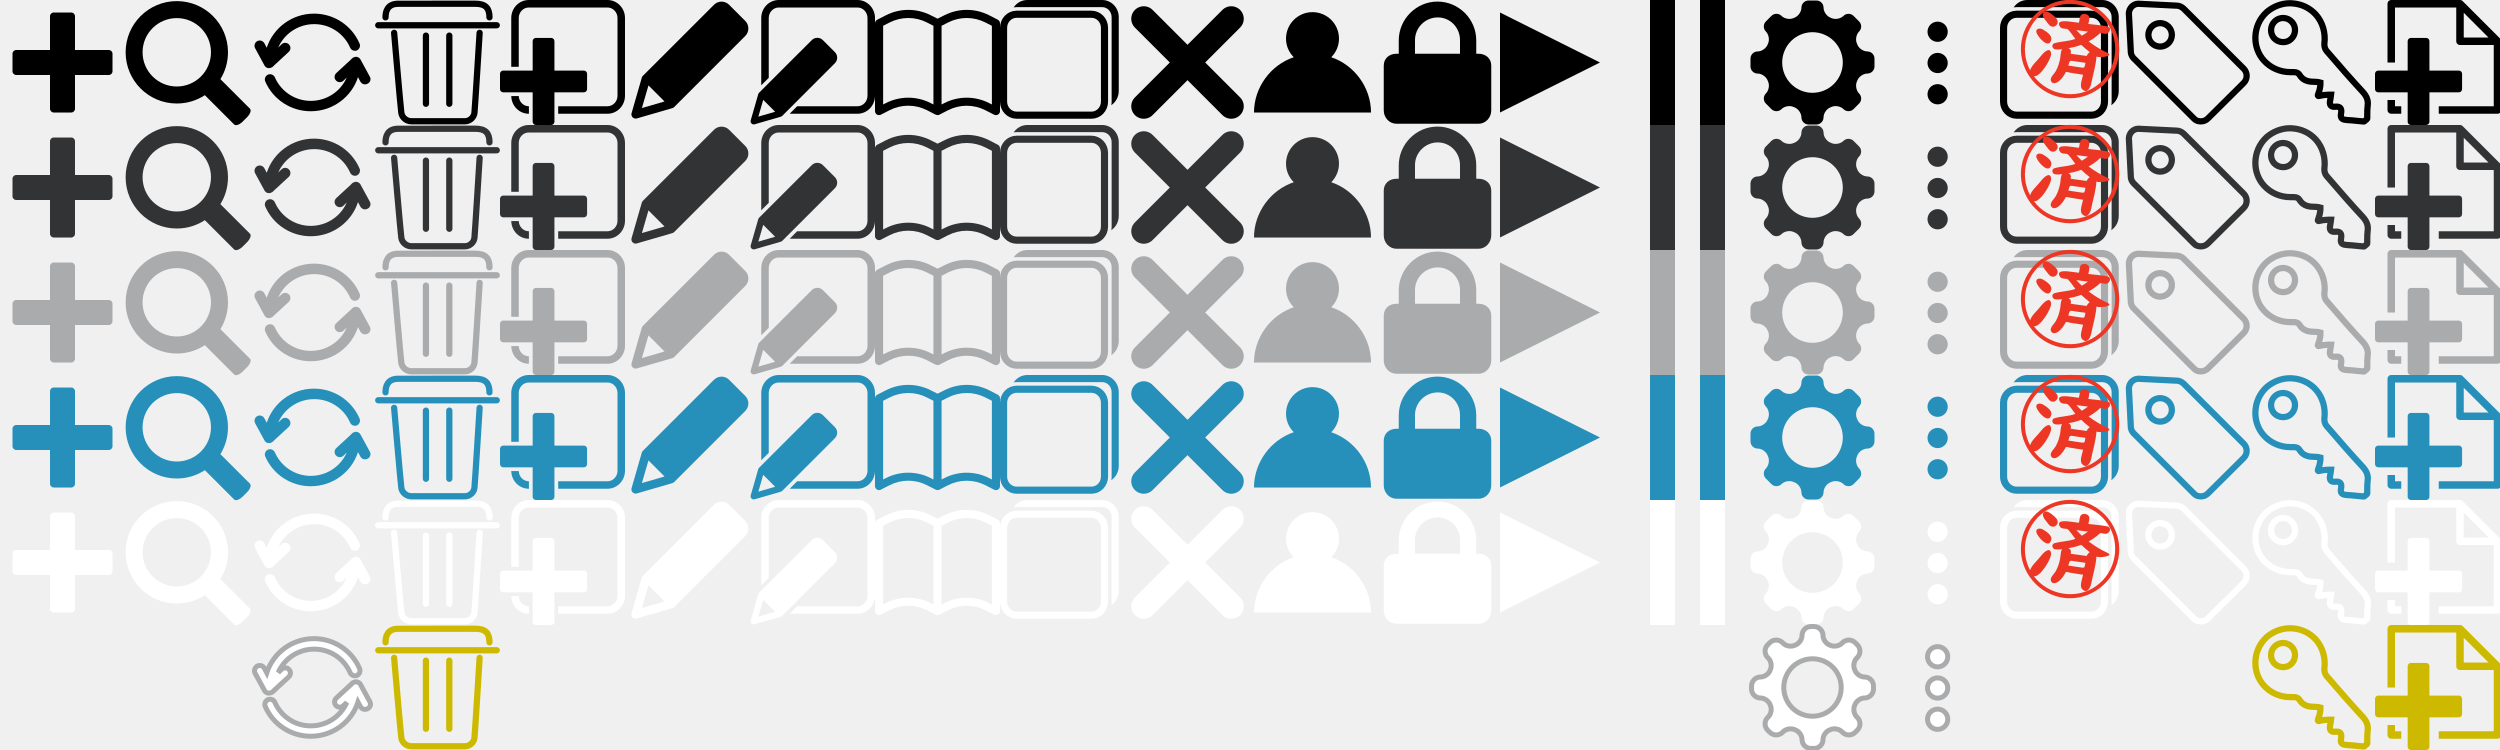
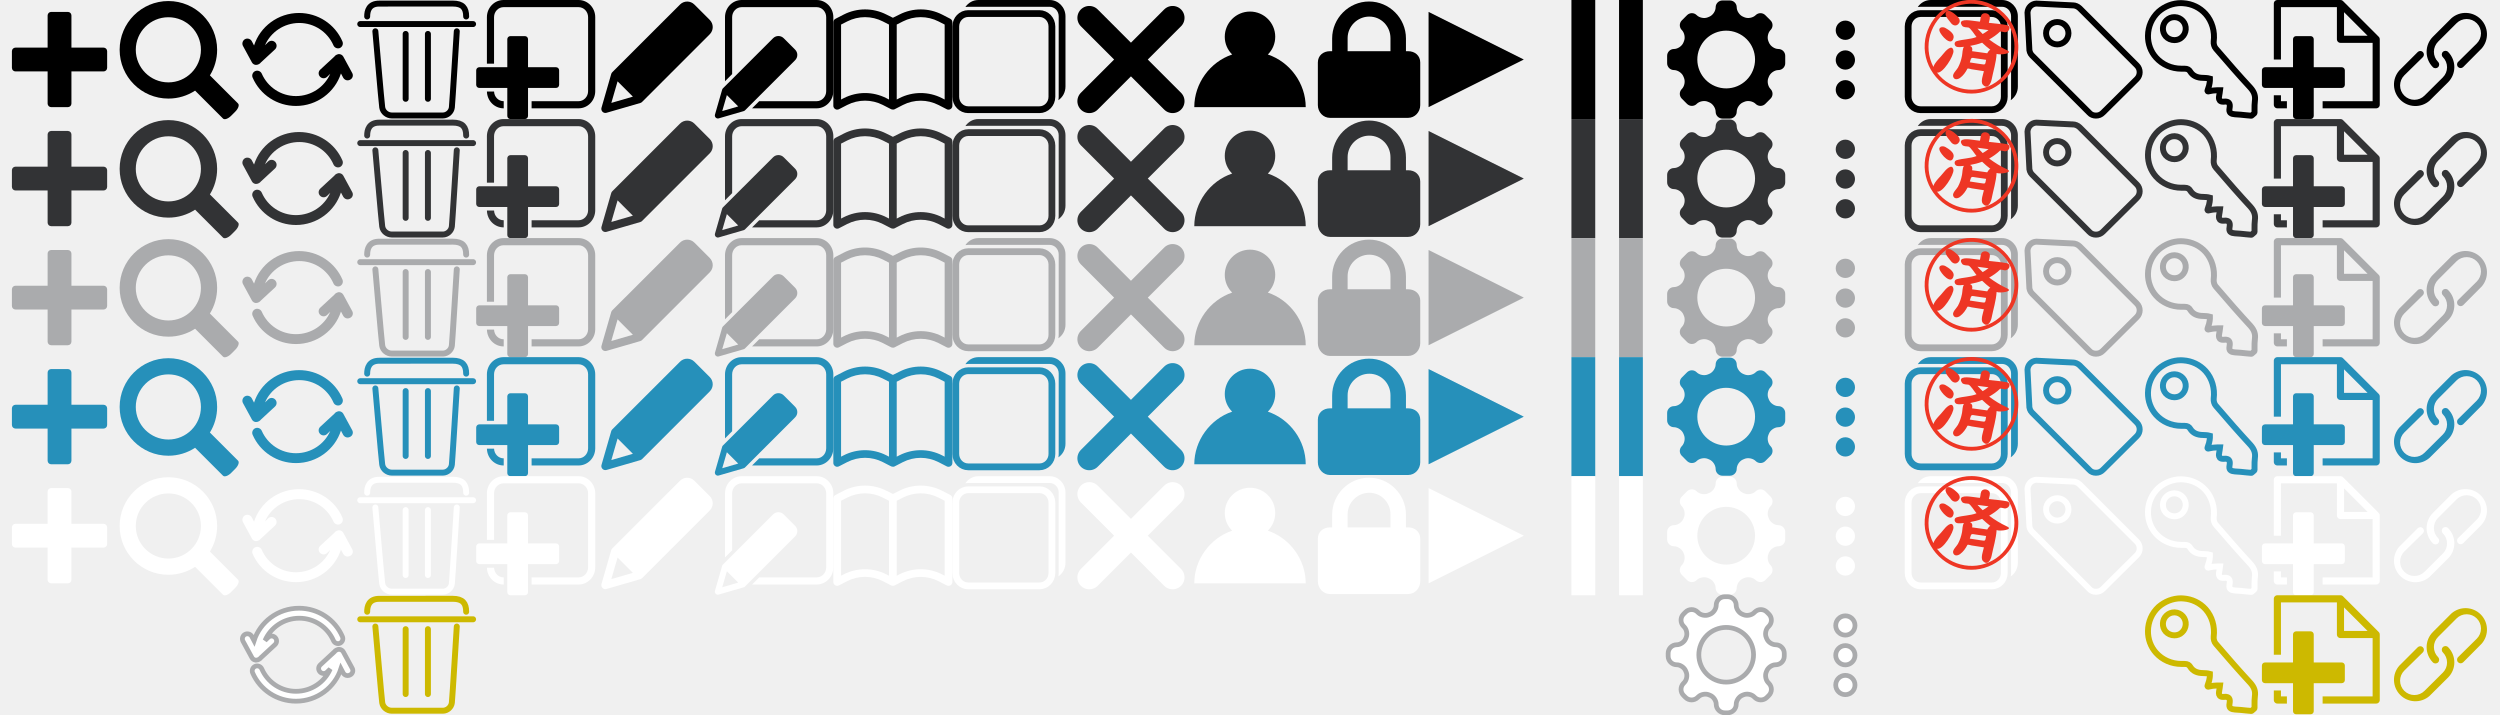
- <svg xmlns="http://www.w3.org/2000/svg" viewBox="0 0 2000 600" width="100%" height="100%">
+ <svg xmlns="http://www.w3.org/2000/svg" viewBox="0 0 2100 600" width="100%" height="100%">
  <g id="icons" fill="currentColor">
    <g>
      <rect x="40" y="10" width="20" height="80" rx="3" ry="3" />
      <rect x="10" y="40" width="80" height="20" rx="3" ry="3" />
    </g>
    <g transform="translate(100 -100)">
      <path d="M87.37,199.62l-23.49-23.49c-6.44,4.21-14.13,6.68-22.43,6.68         c-22.64,0-40.95-18.35-40.95-40.99c0-22.6,18.31-40.94,40.95-40.94         c22.6,0,40.94,18.35,40.94,40.94c0,7.9-2.22,15.27-6.07,21.5l23.66,23.65         c1.25,1.22,0.2,4.25-2.31,6.76l-3.52,3.53         C91.62,199.78,88.59,200.83,87.37,199.62L87.37,199.62z M68.78,141.82         c0-15.11-12.23-27.34-27.34-27.34c-15.11,0-27.38,12.23-27.38,27.34         s12.27,27.38,27.38,27.38C56.55,169.2,68.78,156.93,68.78,141.82z" />
    </g>
    <g transform="translate(200 0)">
      <path d="M87.6 34.7C81.3 20.2 67 10.9 51.2 10.9c-17.7 0-32.7 11.5-37.8 27.3l-1.9-3.6c-1.1-2-3.7-2.8-5.7-1.7S3 36.6 4.1 38.6l7.5 13.8c.6 1.1 1.7 1.9 3 2.1h.7c.8 0 1.6-.3 2.3-.7.6-.3 1.1-.8 1.5-1.3l11.9-11c1.7-1.6 1.8-4.2.2-5.9-1.6-1.7-4.2-1.8-5.9-.2L22.6 38c4.8-11 15.9-18.7 28.8-18.7 12.5 0 23.7 7.4 28.7 18.8.9 2.1 3.4 3.1 5.5 2.2 2-1 3-3.4 2-5.6zm8.3 26.7l-7.5-13.8c-.6-1.1-1.7-1.9-3-2.1-1-.2-2 .1-2.9.6-.6.3-1.2.8-1.6 1.4L69 58.5c-1.7 1.6-1.8 4.2-.2 5.9 1.6 1.7 4.2 1.8 5.9.2l2.7-2.6c-4.8 11-15.9 18.7-28.8 18.7-12.5 0-23.7-7.4-28.7-18.8-.9-2.1-3.4-3.1-5.5-2.2-2.1.9-3.1 3.4-2.2 5.5C18.5 79.7 32.8 89 48.6 89c17.7 0 32.7-11.5 37.8-27.3l1.9 3.6c.8 1.4 2.2 2.2 3.7 2.2.7 0 1.4-.2 2-.5 2.2-1 3-3.6 1.9-5.6z" />
    </g>
    <g transform="translate(300 0)" id="bin" fill="none" stroke="currentColor" stroke-width="5" stroke-linecap="round">
      <line x1="2.601" y1="20.206" x2="97.398" y2="20.206" />
      <path d="M8.421,13.864c0-4.676,1.465-10.873,10.226-10.844               c6.818,0.022,56.71-0.029,61.664-0.029c8.301,0,11.268,               3.684,11.268,10.873" />
      <path d="M15.299,26.281c0,0,5.161,59.847,5.761,63.939S25.486,97,29.008,97               s39.546,0,43.068,0s7.064-2.926,7.494-6.78s4.129-63.939,               4.129-63.939" />
      <line x1="40.75" y1="28.5" x2="40.75" y2="83" />
      <line x1="59.45" y1="28.5" x2="59.45" y2="83" />
    </g>
    <g transform="translate(400 0)">
      <path d="M67.06,56.46H43.54V32.94c0-1.44-1.17-2.61-2.61-2.61         H28.74c-1.44,0-2.61,1.17-2.61,2.61v23.52H2.61         C1.17,56.46,0,57.63,0,59.07v12.19c0,1.45,1.17,2.61,2.61,2.61         h23.52v23.52c0,1.45,1.17,2.61,2.61,2.61h12.19         c1.44,0,2.61-1.16,2.61-2.61V73.87h23.52c1.45,0,2.61-1.16,2.61-2.61         V59.07C69.67,57.63,68.51,56.46,67.06,56.46z" />
      <path d="M23.128,85h-0.121c-4.321,0-7.845-3.622-7.992-8.13h-6         C9.167,84.687,15.379,91,23.007,91h0.121V85z" />
      <path d="M85.992,0H23.007C15.284,0,9,6.469,9,14.42v39.041h6V14.42         C15,9.777,18.592,6,23.007,6h62.985C90.407,6,94,9.777,94,14.42         v62.16c0,4.643-3.593,8.42-8.008,8.42H46.544v6h39.448         C93.716,91,100,84.531,100,76.58V14.42C100,6.469,93.716,0,85.992,0z" />
    </g>
    <g transform="translate(550 50) scale(1.7) translate(-50 -50)">
      <path d="M77.18,30.44l-7.62-7.62a5,5,0,0,0-7.07,0L29,56.28                a2,2,0,0,0-.51.86L23.68,73.84A2,2,0,0,0,25.6,76.4                a2,2,0,0,0,.56-.08l16.71-4.85a2,2,0,0,0,.86-.51L77.18,37.51                a5,5,0,0,0,0-7.07Zm-48.64,41,3.09-10.66,7.56,7.56Z" />
    </g>
    <g transform="translate(600 0)">
      <path d="M85.99,0H23.01C15.28,0,9,6.47,9,14.42v53.81l6-5.99         V14.42C15,9.78,18.59,6,23.01,6h62.99C90.41,6,94,9.78,94,14.42v62.16         c0,4.64-3.59,8.42-8.01,8.42H37.73l-6,6h54.26         C93.72,91,100,84.53,100,76.58V14.42C100,6.47,93.72,0,85.99,0z" />
      <path d="M67.9,41.69l-9.59-9.59c-2.46-2.46-6.44-2.46-8.9,0L7.25,74.21         c-0.3,0.3-0.52,0.67-0.64,1.08L0.56,96.32         c-0.39,1.33,0.38,2.73,1.71,3.12c0.23,0.07,0.47,0.1,0.7,0.1         c0.24,0,0.48-0.03,0.71-0.1l21.03-6.1c0.41-0.12,0.78-0.34,1.08-0.64         L67.9,50.59C70.36,48.13,70.36,44.15,67.9,41.69z         M6.68,93.3l3.89-13.42l9.52,9.52L6.68,93.3z" />
    </g>
    <g transform="translate(700 0)">
      <path d="M96.75,92.12c-0.52,0-1.01-0.12-1.47-0.36l-6.96-3.58         c-4.61-2.35-9.77-3.59-14.93-3.59s-10.33,1.24-14.93,3.58l-6.97,3.59         l-0.1,0.05l-0.2,0.08l-0.21,0.07l-0.16,0.04l-0.16,0.03h-0.71         c-0.19,0-0.42-0.03-0.64-0.08l-0.17-0.04h-0.11         c-0.16-0.05-0.31-0.11-0.45-0.18l-0.33-0.17h-0.06l-6.63-3.41         c-4.61-2.35-9.77-3.59-14.93-3.59c-5.17,0-10.33,1.24-14.93,3.58         l-6.97,3.59c-0.46,0.23-0.97,0.36-1.49,0.36C1.45,92.1,0,90.65,0,88.86         v-70.2c0-1.22,0.69-2.33,1.8-2.88l6.98-3.59         c5.5-2.8,11.69-4.29,17.87-4.29c6.19,0,12.37,1.48,17.88,4.29l5.5,2.74         l5.49-2.73C61.03,9.38,67.21,7.9,73.4,7.9         c6.19,0,12.37,1.48,17.88,4.29l6.96,3.58c1.09,0.56,1.77,1.66,1.76,2.89         v70.2c0,0.52-0.12,1.04-0.36,1.5         C99.09,91.44,97.98,92.12,96.75,92.12L96.75,92.12z M73.38,78.15         c6.19,0,12.37,1.48,17.88,4.29l2.25,1.15V20.63l-5.19-2.65         c-4.6-2.35-9.76-3.58-14.93-3.58s-10.33,1.24-14.93,3.58l-5.21,2.65         v62.96l2.25-1.15C61.01,79.63,67.19,78.15,73.38,78.15z         M26.62,78.15c6.19,0,12.37,1.48,17.88,4.29l2.25,1.15V20.63l-5.19-2.65         c-4.6-2.35-9.76-3.58-14.93-3.58         c-5.17,0-10.33,1.24-14.93,3.58L6.5,20.63v62.96l2.25-1.15         C14.26,79.63,20.44,78.15,26.62,78.15z" />
    </g>
    <g transform="translate(800 0) scale(0.95)">
      <path fill="none" stroke="currentColor" stroke-width="6" d="M88,85.58C88,91.89,83.07,97,76.99,97H14.01         C7.93,97,3,91.89,3,85.58V23.42C3,17.11,7.93,12,14.01,12         h62.99C83.07,12,88,17.11,88,23.42V85.58z" />
      <path d="M85.99,0H23.01c-4.76,0-8.97,2.46-11.5,6.21         C12.33,6.09,13.16,6,14.01,6h9h53.99h9C90.41,6,94,9.78,94,14.42v9         v53.16v9c0,1.03-0.1,2.03-0.27,3.01c3.78-2.59,6.27-7,6.27-12.01         V14.42C100,6.47,93.72,0,85.99,0z" />
    </g>
    <g transform="translate(900 0)">
      <path fill="none" stroke="currentColor" stroke-width="20" stroke-linecap="round" d="M85 15L15 85M15 15l70 70" />
    </g>
    <g transform="translate(1000 0)">
      <path d="M64.992 45.781c3.831-3.834 6.2-9.064 6.2-14.912         0-11.704-9.487-21.16-21.192-21.16-11.704 0-21.192 9.504-21.192 21.208         0 5.848 2.369 11.021 6.2 14.855C16.515 51.99 3.198 70 3.198         90h93.605c0-20-13.32-38.002-31.811-44.219z" />
    </g>
    <g transform="translate(1100 0)">
      <path d="M82.81 43H81V32.256C81 15.237 67.02 1.264 50         1.264c-17.019 0-31 14.063-31 31.08V43h-1.809C11.469 43 7 46.704         7 52.493v35.814C7 94.096 11.469 99 17.191 99H82.81C88.531 99 93 94.096 93         88.308V52.493C93 46.704 88.531 43 82.81 43zM32 33v-.976c0-9.958         8.273-18.094 18.232-18.094C60.19 13.931 68 22.097 68         32.056V43H32V33z" />
    </g>
    <g transform="translate(1200 0)">
      <path d="M0 10l80 40l-80 40v-60" />
    </g>
    <g transform="translate(1300 0)">
      <path d="M20 0h20v100h-20v-100M60 0h20v100h-20v-100" />
    </g>
    <g transform="translate(1400 0)">
      <path d="M25.14,87.37c-2.23,2.14-5.81,2.11-8-0.08l-4.43-4.43         c-2.19-2.19-2.23-5.75-0.08-8l0.19-0.19c2.14-2.23,2.93-6.34,1.73-9.22         l-0.54-1.3c-1.19-2.86-4.63-5.23-7.75-5.29l-0.27-0.01         c-3.09-0.06-5.6-2.61-5.6-5.71l0-6.27c0-3.09,2.49-5.65,5.6-5.71         l0.27-0.01c3.09-0.06,6.55-2.42,7.75-5.29l0.54-1.3         c1.19-2.86,0.42-6.98-1.73-9.22l-0.19-0.19         c-2.14-2.23-2.11-5.81,0.08-8l4.43-4.43c2.19-2.19,5.75-2.23,8-0.08         l0.19,0.19c2.23,2.14,6.34,2.93,9.22,1.73l1.3-0.54         c2.86-1.19,5.23-4.63,5.29-7.75l0.01-0.27c0.06-3.09,2.61-5.6,5.71-5.6         l6.27,0c3.09,0,5.65,2.49,5.71,5.6l0.01,0.27         c0.06,3.09,2.42,6.55,5.29,7.75l1.29,0.54c2.86,1.19,6.98,0.42,9.22-1.73         l0.2-0.19c2.23-2.14,5.81-2.11,7.99,0.08l4.43,4.43         c2.19,2.19,2.23,5.75,0.08,8l-0.19,0.19c-2.14,2.23-2.93,6.34-1.73,9.22         l0.54,1.3c1.19,2.86,4.64,5.23,7.75,5.29l0.27,0.01         c3.09,0.06,5.6,2.61,5.6,5.71v6.27c0,3.09-2.49,5.65-5.6,5.71l-0.27,0.01         c-3.09,0.06-6.56,2.42-7.75,5.29l-0.54,1.29         c-1.19,2.86-0.42,6.98,1.73,9.22l0.19,0.2c2.14,2.23,2.11,5.81-0.08,7.99         l-4.43,4.43c-2.19,2.19-5.75,2.23-8,0.08l-0.19-0.19         c-2.23-2.14-6.34-2.93-9.22-1.73l-1.3,0.54         c-2.86,1.19-5.23,4.64-5.29,7.75l-0.01,0.27c-0.06,3.09-2.61,5.6-5.71,5.6         h-6.27         c-3.09,0-5.65-2.49-5.71-5.6l-0.01-0.27c-0.06-3.09-2.42-6.56-5.29-7.75         l-1.3-0.54c-2.86-1.19-6.98-0.42-9.22,1.73L25.14,87.37z         M40.72,72.4c12.37,5.13,26.55-0.75,31.67-13.12         c5.13-12.37-0.75-26.55-13.12-31.67c-12.37-5.12-26.55,0.75-31.67,13.12         C22.48,53.09,28.35,67.27,40.72,72.4z" />
    </g>
    <g transform="translate(1500 0)">
      <circle cx="50.1" cy="50.4" r="8.1" />
      <circle cx="50.1" cy="25.4" r="8.1" />
      <circle cx="50.1" cy="75.4" r="8.1" />
    </g>
    <g transform="translate(1600 0) scale(0.95)">
      <path fill="none" stroke="currentColor" stroke-width="6" d="M88,85.58C88,91.89,83.07,97,76.99,97H14.01         C7.93,97,3,91.89,3,85.58V23.42C3,17.11,7.93,12,14.01,12         h62.99C83.07,12,88,17.11,88,23.42V85.58z" />
      <path d="M85.99,0H23.01c-4.76,0-8.97,2.46-11.5,6.21         C12.33,6.09,13.16,6,14.01,6h9h53.99h9C90.41,6,94,9.78,94,14.42v9         v53.16v9c0,1.03-0.1,2.03-0.27,3.01c3.78-2.59,6.27-7,6.27-12.01         V14.42C100,6.47,93.72,0,85.99,0z" />
      <path fill="#EE3624" transform="scale(1.1) translate(0 -10)" d="M39.27,40.21c-1.6,8.2-10.46-1.98-11.37-5.31         c-0.89-3.27,2.83-3.5,4.76-2.42         C35.12,33.87,39.92,36.85,39.27,40.21         C39.11,41,39.53,38.87,39.27,40.21z         M81.94,30.16c4.2,0.82,2.01,6.22-1.8,5.72         c-0.94-0.12-2.65-0.72-3.57-0.47c-2.59,2.51-5.6,4.57-8.73,6.34         c4.44,3.31,9.33,6.37,14.38,8.67c5.61,2.58-5.83,4.03-8.4,2.9         c-0.38,6.83-2.7,13.99-4.01,20.7c-0.62,3.18-3.29,8.31-7.07,4.02         c-2.02-2.3,0.37-8.22,0.87-10.83c-3.26-0.51-6.52-1.01-9.78-1.52         c-0.65-0.1-2.8-0.83-3.42-0.53c-1.45,2.86-3.36,5.58-5.99,7.47         c-1.8,1.31-4.66,1.81-5.51-0.94c-0.74-2.4,2.76-5.33,3.82-7.27         c1.62-2.95,2.65-6.19,3.29-9.49c0.43-2.2,0.27-5.38,1.52-7.29         c-1.74,0.15-3.7,0.42-5.44,0.08c-2.26-0.44-2.88-3.81-0.52-4.6         c5.25-1.6,10.81-1.34,16.11-3.36c-1.16-1.28-4.94-7.42-6.53-7.64         c-1.43-0.19-4.1-0.06-5.05-1.42c-4.21-6.05,6.37-4.29,8.5-4.02         c1.89,0.24,3.77,0.49,5.66,0.73c0.42,0.05,0.72-3.82,0.98-4.35         c0.61-3.13,5.17-3.13,6.72-0.75c1.04,1.61-0.04,4.33-0.38,6.03         C72.34,28.92,77.23,29.24,81.94,30.16         C83.74,30.51,81.88,30.15,81.94,30.16z         M58.46,33.04c1.34,1.49,2.74,2.92,4.19,4.3         c1.62-0.95,3.19-1.98,4.68-3.13C64.37,33.83,61.42,33.43,58.46,33.04z         M65.38,58.08c-2.56-0.36-5.13-0.73-7.69-1.09         c-4.48-0.64-4.12-1.24-5.4,3.19c2.93,0.45,5.86,0.89,8.79,1.34         C65.11,62.14,64.59,62.13,65.38,58.08z         M62.18,44.31         c-3.16,1.22-6.47,2.02-9.79,2.62c2.03,0.81,2.11,2.37,1.74,4.22         c2.92,0.4,5.85,0.8,8.77,1.21c1.13,0.16,2.26,0.31,3.39,0.47         c-0.1-0.01,1.51-2.63,2.5-2.85C66.5,48.2,64.26,46.34,62.18,44.31         C59.38,45.39,63.02,41.05,62.18,44.31z         M37.02,28.33         c1.35,2,3.97,3.03,5.92,1.12c3.16-3.07-0.33-6.21-2.77-8.13         c-1.49-1.18-4.56-3.68-6.52-1.95C30.84,21.99,35.57,26.17,37.02,28.33         C37.82,29.52,36.32,27.29,37.02,28.33z         M90.6,54.78C86.93,73.54,69.07,86.9,50.04,85.05         C30.05,83.12,14.7,65.09,16.06,45.04         C17.39,25.57,34.06,9.9,53.6,9.9C76.95,9.9,95.08,31.82,90.6,54.78         C87.15,72.43,92.52,44.91,90.6,54.78z         M82.38,28.21         C72.37,13.35,51.97,8.56,36.42,17.49c-15.99,9.18-22.08,29.96-13.39,46.3         c1.15-3.85,5.83-7.61,8.22-10.84         c1.26-1.71,7.01-8.07,7.88-2.13c0.56,3.82-8.59,18.75-13.23,17.51         c11.01,14.71,32.31,18.2,47.41,7.74         C88.71,65.43,92.86,43.78,82.38,28.21         C77.21,20.53,87.55,35.89,82.38,28.21z" />
    </g>
    <g transform="translate(1700 0)">
      <path fill="none" stroke="currentColor" stroke-width="5" d="M60.6,97.1c-2.2,0-4.2-0.8-5.5-2.3L6.9,46.6c-1.6-1.6-2.4-3.8-2.3-6.2         l0-0.1L3.1,10.5c0.3-4.1,3.4-7.3,7.4-7.5l30.3,1.5c0,0,0.3,0,0.4,0         c2,0,4.1,0.9,5.7,2.4l48.1,48.1c3.1,3.1,3.1,8.2,0,11.3L66.4,94.7         C64.8,96.3,62.9,97.1,60.6,97.1z" />
      <circle fill="none" stroke="currentColor" stroke-width="5" cx="28.1" cy="27.9" r="9.4" />
    </g>
    <g transform="translate(1800 0)" id="key">
      <path fill="none" stroke="currentColor" stroke-width="5" d="M86.7,96.8c-3.1-0.3-6.2-0.7-9.4-0.8c-1.2-0.1-2.9-0.3-3.9-1.3         c-0.7-0.8-0.9-2-0.6-3.6c0.4-2.2,0.3-3.8-0.5-4.7         c-0.6-0.7-1.7-1.1-3.2-1.1c-0.3,0-0.7,0-1.1,0.1c-0.2,0-0.5,0-0.7,0         c-1.2,0-2.1-0.3-2.7-1c-1-1.2-0.7-3.1-0.5-3.8l0-0.2         c0.1-0.7,0.3-1.6,0.4-2.3l0.3-2.3l-2.3,0c-0.8,0-1.9,0.1-2.9,0.2         c-0.7,0-1.3,0.2-2.1,0.3l-2.6,0.5c0,0,0,0-0.1,0c-0.2,0-0.3-0.1-0.4-0.2         c-0.1-0.1-0.2-0.3-0.1-0.5l0.8-2.5c0.3-0.8,0.5-1.3,0.6-2         c0.3-1.4,0.6-2.9,0.6-3.8l0-1.7l-1.6-0.4c-0.5-0.1-1.4-0.2-4-0.3         c-5.3,0-8.8-1.8-11-5.4c-0.9-1.4-2-2.3-4.7-2.3c-0.3,0-0.6,0-1,0         c-0.6,0-1.1,0-1.7,0c-8.2,0-15.9-3.4-21.2-9.3c-4.5-5-6.9-11.6-6.8-18.4         c0.1-7.7,3.2-14.9,8.9-20.2C18.4,5.3,25.1,2.6,32,2.6c0.7,0,1.3,0,2,0.1         c7.3,0.5,13.9,3.7,18.7,9c5.4,6.1,7.9,14.6,6.8,23.2         c-0.2,1.9,0.5,4.5,1.8,5.9C71.9,53.2,81.4,64,90.3,73.6l0,0         c3.3,3.7,4.4,7,3.8,11.2c-0.3,2.3-0.3,4.6-0.3,6.9c0,1.1,0,2.1,0,3.1         c0,0.1-0.1,0.3-0.2,0.4l-2.2,1.9c-0.1,0.1-0.2,0.1-0.3,0.1L86.7,96.8z" />
      <path fill="none" stroke="currentColor" stroke-width="5" d="M26.5,33.7c-2.8,0-5.5-1.2-7.3-3.2c-3.4-3.9-3.1-10,0.7-13.5         c1.8-1.7,4.1-2.6,6.5-2.6c0.2,0,0.3,0,0.5,0c2.6,0.1,5,1.3,6.7,3.2         l0.1,0.1l-0.1-0.1c1.7,1.9,2.6,4.5,2.4,7.1c-0.2,2.6-1.3,4.9-3.2,6.6         C31.2,32.9,28.9,33.7,26.5,33.7z" />
    </g>
    <g transform="translate(1900 0)" id="add-note" fill="currentColor">
      <path d="M67.06,56.46H43.54V32.94c0-1.44-1.17-2.61-2.61-2.61         H28.74c-1.44,0-2.61,1.17-2.61,2.61v23.52H2.61         C1.17,56.46,0,57.63,0,59.07v12.19c0,1.45,1.17,2.61,2.61,2.61         h23.52v23.52c0,1.45,1.17,2.61,2.61,2.61h12.19         c1.44,0,2.61-1.16,2.61-2.61V73.87h23.52c1.45,0,2.61-1.16,2.61-2.61         V59.07C69.67,57.63,68.51,56.46,67.06,56.46z" />
-       <path d="M13 50v-47h55v30h30v55h-47m-30 0h-8v-8M68 3l30 30" stroke="currentColor" stroke-width="6" fill="none" stroke-linecap="butt" stroke-linejoin="round" />
+       <path d="M13 50v-47h53v30h30v55h-45m-30 0h-8v-8M66 3l30 30" stroke="currentColor" stroke-width="6" fill="none" stroke-linecap="butt" stroke-linejoin="round" />
+     </g>
+     <g transform="translate(2000 0)" id="link" fill="currentColor">
+       <path d="M15.4 59.2a18 18 0 0 0 25.4 25.4l15.6-15.5c7-7 7-18.4 0-25.5A3 3 45 1 0 52 48a12 12 0 0 1 0 17L36.6 80.3a12 12 0 0 1-17 0 12 12 0 0 1 0-17L35.2 48a3 3 45 1 0-4.3-4.3L15.4 59.2zm28.2-28.3c-7 7-7 18.4 0 25.5A3 3 45 1 0 48 52a12 12 0 0 1 0-17l15.5-15.5a12 12 0 0 1 17 0 12 12 0 0 1 0 17L64.8 52a3 3 45 1 0 4.3 4.3l15.5-15.6a18 18 0 0 0-25.4-25.4L43.6 30.9z" />
    </g>
  </g>
  <use y="100" href="#icons" color="#323335" />
  <use y="200" href="#icons" color="#AAABAD" />
  <use y="300" href="#icons" color="#2690BA" />
  <use y="400" href="#icons" color="white" />
  <g transform="translate(200 500)">
    <path fill="white" stroke="#AAABAD" stroke-width="4" d="M87.6 34.7C81.3 20.2 67 10.9 51.2 10.9c-17.7 0-32.7 11.5-37.8       27.3l-1.9-3.6c-1.1-2-3.7-2.8-5.7-1.7S3 36.6 4.1 38.6l7.5 13.8c.6 1.1 1.7       1.9 3 2.1h.7c.8 0 1.6-.3 2.3-.7.6-.3 1.1-.8 1.5-1.3l11.9-11c1.7-1.6       1.8-4.2.2-5.9-1.6-1.7-4.2-1.8-5.9-.2L22.6 38c4.8-11 15.9-18.7 28.8-18.7       12.5 0 23.7 7.4 28.7 18.8.9 2.1 3.4 3.1 5.5 2.2 2-1 3-3.4 2-5.6zm8.3       26.7l-7.5-13.8c-.6-1.1-1.7-1.9-3-2.1-1-.2-2 .1-2.9.6-.6.3-1.2.8-1.6 1.4L69       58.5c-1.7 1.6-1.8 4.2-.2 5.9 1.6 1.7 4.2 1.8 5.9.2l2.7-2.6c-4.8 11-15.9       18.7-28.8 18.7-12.5 0-23.7-7.4-28.7-18.8-.9-2.1-3.4-3.1-5.5-2.2-2.1.9-3.1       3.4-2.2 5.5C18.5 79.7 32.8 89 48.6 89c17.7 0 32.7-11.5 37.8-27.3l1.9       3.6c.8 1.4 2.2 2.2 3.7 2.2.7 0 1.4-.2 2-.5 2.2-1 3-3.6 1.9-5.6z" />
  </g>
  <g transform="translate(1400 500)">
    <path fill="white" stroke="#AAABAD" stroke-width="4" d="M25.94,85.93c-2.81,2.72-7.31,2.69-10.08-0.08l-1.71-1.71          c-2.76-2.76-2.79-7.27-0.07-10.08l0.69-0.71          c2.04-2.1,2.78-5.99,1.65-8.72l-0.51-1.23c-1.12-2.71-4.41-4.95-7.32-5          l-0.29,0c-3.9-0.07-7.06-3.27-7.06-7.19l0-2.42          c0-3.9,3.15-7.12,7.06-7.19l0.29-0.01c2.92-0.05,6.19-2.27,7.32-5          l0.51-1.23c1.12-2.71,0.37-6.63-1.64-8.71l-0.7-0.73          c-2.72-2.81-2.69-7.31,0.08-10.08l1.71-1.71          c2.76-2.76,7.27-2.79,10.08-0.07l0.71,0.69          c2.1,2.04,5.99,2.78,8.72,1.65l1.23-0.51c2.71-1.12,4.95-4.41,5-7.32          l0-0.29c0.07-3.9,3.27-7.06,7.19-7.06l2.42,0          c3.9,0,7.12,3.15,7.19,7.06l0,0.29c0.05,2.92,2.27,6.19,5,7.32          l1.23,0.51c2.71,1.12,6.63,0.37,8.71-1.64l0.73-0.7          c2.81-2.72,7.31-2.69,10.08,0.08l1.71,1.71          c2.76,2.76,2.79,7.27,0.07,10.08l-0.69,0.71          c-2.04,2.1-2.78,5.99-1.65,8.72l0.51,1.23          c1.13,2.71,4.41,4.95,7.32,5l0.29,0.01c3.9,0.07,7.06,3.27,7.06,7.19          v2.42c0,3.9-3.15,7.12-7.05,7.19l-0.29,0          c-2.92,0.05-6.19,2.27-7.32,5l-0.51,1.23c-1.12,2.71-0.37,6.63,1.64,8.71          l0.7,0.73c2.72,2.81,2.69,7.31-0.08,10.08l-1.71,1.71          c-2.76,2.76-7.27,2.79-10.08,0.07l-0.71-0.69          c-2.1-2.04-5.99-2.78-8.72-1.65l-1.23,0.51c-2.71,1.13-4.95,4.41-5,7.32          l0,0.29c-0.07,3.9-3.27,7.06-7.19,7.06h-2.42c-3.9,0-7.12-3.15-7.19-7.05          l-0.01-0.29c-0.05-2.92-2.27-6.19-5-7.32l-1.23-0.51          c-2.71-1.12-6.63-0.37-8.71,1.64L25.94,85.93z M41.21,71.22          c11.72,4.86,25.16-0.71,30.01-12.43c4.86-11.72-0.71-25.16-12.43-30.01          c-11.72-4.85-25.16,0.71-30.01,12.43          C23.92,52.93,29.49,66.37,41.21,71.22z" />
  </g>
  <g transform="translate(1500 500)" fill="white" stroke="#AAABAD" stroke-width="4">
    <circle cx="50.1" cy="50.4" r="8.1" />
    <circle cx="50.1" cy="25.4" r="8.1" />
    <circle cx="50.1" cy="75.4" r="8.1" />
  </g>
  <use x="0" y="500" href="#bin" color="#cdb900" />
  <use x="0" y="500" href="#key" color="#cdb900" />
  <use x="0" y="500" href="#add-note" color="#cdb900" />
+   <use x="0" y="500" href="#link" color="#cdb900" />
  <view id="search-grey" viewBox="100 200 100 100" />
  <view id="user-grey" viewBox="1000 200 100 100" />
  <view id="lock-grey" viewBox="1100 200 100 100" />
</svg>
